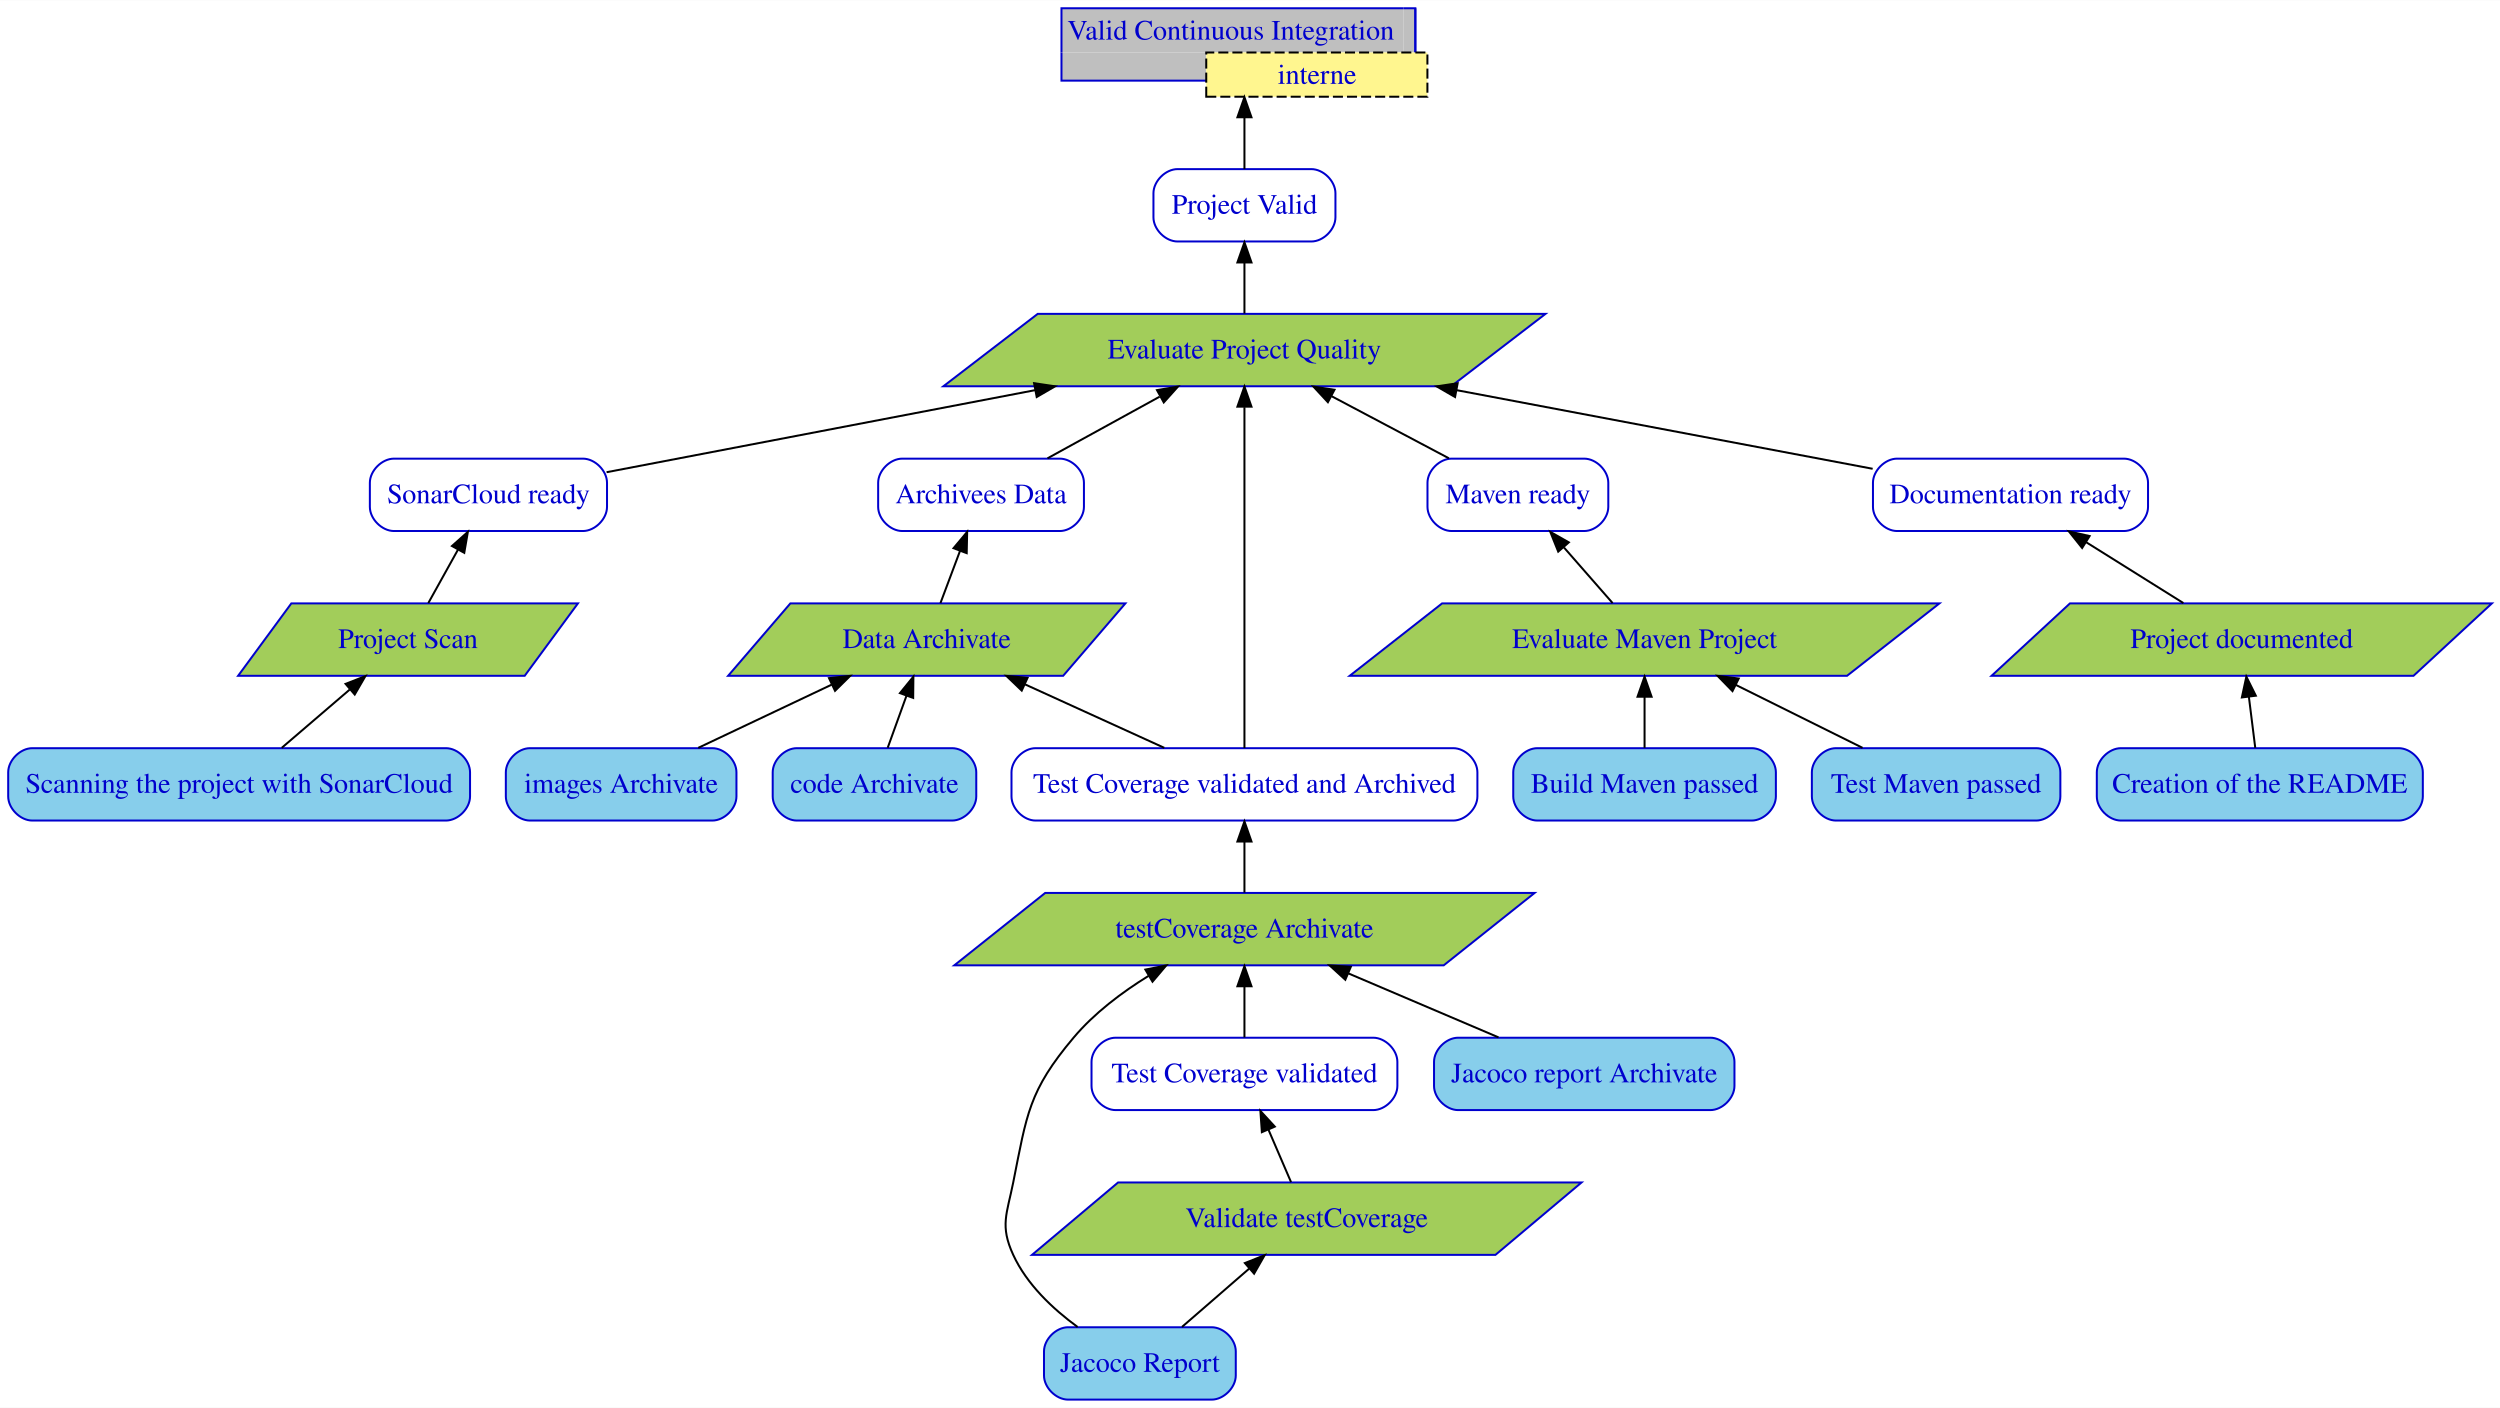
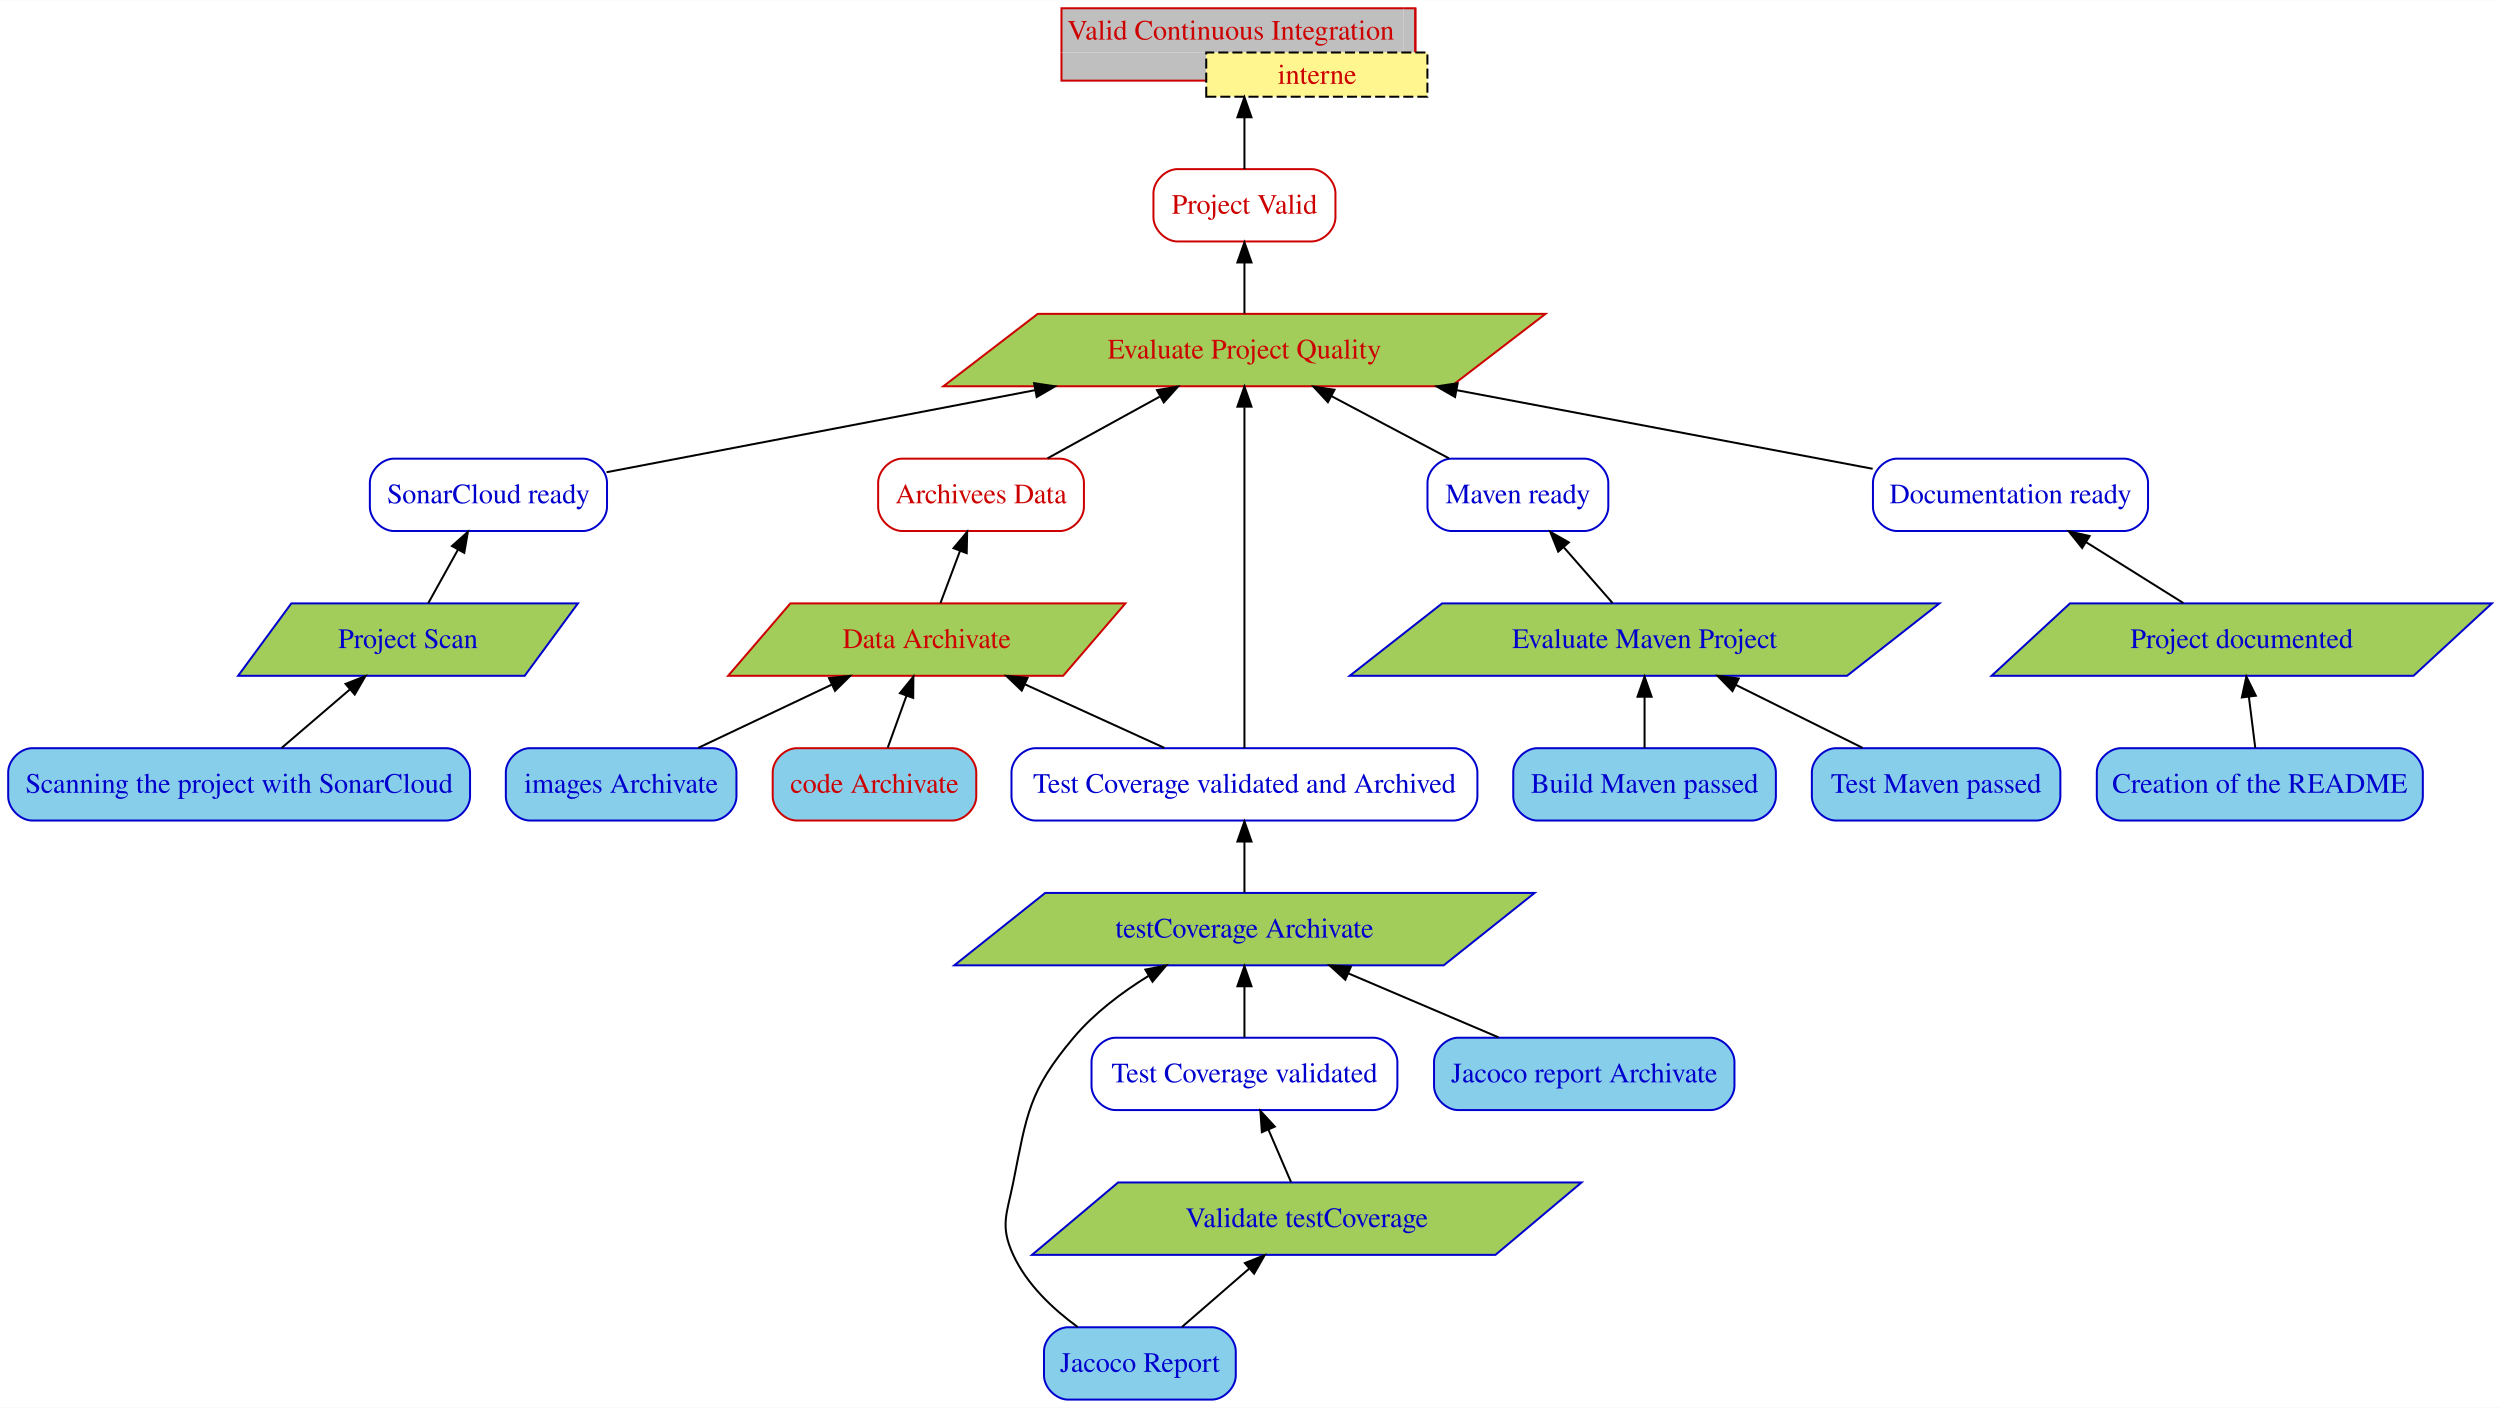
<svg xmlns="http://www.w3.org/2000/svg" width="1243px" height="700px" viewBox="0.00 0.00 1243.38 700.00">
  <g id="graph0" class="graph" transform="scale(1.0 1.0) rotate(0) translate(4 696)">
    <polygon fill="#ffffff" stroke="transparent" points="-4,4 -4,-696 1239.379,-696 1239.379,4 -4,4" />
    <g id="node1" class="node">
      <polygon fill="#bfbfbf" stroke="transparent" points="523.926,-670 523.926,-692 693.926,-692 693.926,-670 523.926,-670" />
-       <polyline fill="none" stroke="#0000cd" points="693.926,-692 523.926,-692 523.926,-670 " />
-       <text text-anchor="start" x="526.882" y="-676.4" font-family="Times,serif" font-size="14.00" fill="#0000cd">Valid Continuous Integration</text>
+       <polyline fill="none" stroke="#cd0000" points="693.926,-692 523.926,-692 523.926,-670 " />
+       <text text-anchor="start" x="526.882" y="-676.4" font-family="Times,serif" font-size="14.00" fill="#cd0000">Valid Continuous Integration</text>
      <polygon fill="#bfbfbf" stroke="transparent" points="693.926,-670 693.926,-692 699.926,-692 699.926,-670 693.926,-670" />
-       <polyline fill="none" stroke="#0000cd" points="699.926,-670 699.926,-692 693.926,-692 " />
-       <polyline fill="none" stroke="#0000cd" points="699.926,-692 699.926,-670 " />
+       <polyline fill="none" stroke="#cd0000" points="699.926,-670 699.926,-692 693.926,-692 " />
+       <polyline fill="none" stroke="#cd0000" points="699.926,-692 699.926,-670 " />
      <polygon fill="#bfbfbf" stroke="transparent" points="523.926,-656 523.926,-670 595.926,-670 595.926,-656 523.926,-656" />
-       <polyline fill="none" stroke="#0000cd" points="523.926,-670 523.926,-656 595.926,-656 " />
+       <polyline fill="none" stroke="#cd0000" points="523.926,-670 523.926,-656 595.926,-656 " />
      <polygon fill="#fff68f" stroke="transparent" points="595.926,-648 595.926,-670 705.926,-670 705.926,-648 595.926,-648" />
      <polygon fill="none" stroke="#000000" stroke-dasharray="5,2" points="595.926,-648 595.926,-670 705.926,-670 705.926,-648 595.926,-648" />
-       <text text-anchor="start" x="631.49" y="-654.4" font-family="Times,serif" font-size="14.00" fill="#0000cd">interne</text>
+       <text text-anchor="start" x="631.49" y="-654.4" font-family="Times,serif" font-size="14.00" fill="#cd0000">interne</text>
    </g>
    <g id="node2" class="node">
      <polygon fill="#a2cd5a" stroke="#0000cd" points="283.425,-396 140.894,-396 114.426,-360 256.958,-360 283.425,-396" />
      <text text-anchor="middle" x="198.926" y="-373.8" font-family="Times,serif" font-size="14.00" fill="#0000cd">Project Scan</text>
    </g>
    <g id="node3" class="node">
      <path fill="transparent" stroke="#0000cd" d="M285.901,-468C285.901,-468 191.95,-468 191.95,-468 185.95,-468 179.95,-462 179.95,-456 179.95,-456 179.95,-444 179.95,-444 179.95,-438 185.95,-432 191.95,-432 191.95,-432 285.901,-432 285.901,-432 291.901,-432 297.901,-438 297.901,-444 297.901,-444 297.901,-456 297.901,-456 297.901,-462 291.901,-468 285.901,-468" />
      <text text-anchor="middle" x="238.926" y="-445.8" font-family="Times,serif" font-size="14.00" fill="#0000cd">SonarCloud ready</text>
    </g>
    <g id="edge1" class="edge">
      <path fill="none" stroke="#000000" d="M209.019,-396.169C213.485,-404.207 218.833,-413.833 223.764,-422.708" />
      <polygon fill="#000000" stroke="#000000" points="220.78,-424.545 228.696,-431.587 226.899,-421.145 220.78,-424.545" />
    </g>
    <g id="node4" class="node">
-       <polygon fill="#a2cd5a" stroke="#0000cd" points="764.646,-540 512.101,-540 465.205,-504 717.75,-504 764.646,-540" />
-       <text text-anchor="middle" x="614.926" y="-517.8" font-family="Times,serif" font-size="14.00" fill="#0000cd">Evaluate Project Quality</text>
+       <polygon fill="#a2cd5a" stroke="#cd0000" points="764.646,-540 512.101,-540 465.205,-504 717.75,-504 764.646,-540" />
+       <text text-anchor="middle" x="614.926" y="-517.8" font-family="Times,serif" font-size="14.00" fill="#cd0000">Evaluate Project Quality</text>
    </g>
    <g id="edge2" class="edge">
      <path fill="none" stroke="#000000" d="M297.676,-461.25C354.569,-472.144 442.07,-488.9 510.778,-502.057" />
      <polygon fill="#000000" stroke="#000000" points="510.293,-505.527 520.773,-503.971 511.61,-498.652 510.293,-505.527" />
    </g>
    <g id="node5" class="node">
-       <path fill="transparent" stroke="#0000cd" d="M648.182,-612C648.182,-612 581.669,-612 581.669,-612 575.669,-612 569.669,-606 569.669,-600 569.669,-600 569.669,-588 569.669,-588 569.669,-582 575.669,-576 581.669,-576 581.669,-576 648.182,-576 648.182,-576 654.182,-576 660.182,-582 660.182,-588 660.182,-588 660.182,-600 660.182,-600 660.182,-606 654.182,-612 648.182,-612" />
-       <text text-anchor="middle" x="614.926" y="-589.8" font-family="Times,serif" font-size="14.00" fill="#0000cd">Project Valid</text>
+       <path fill="transparent" stroke="#cd0000" d="M648.182,-612C648.182,-612 581.669,-612 581.669,-612 575.669,-612 569.669,-606 569.669,-600 569.669,-600 569.669,-588 569.669,-588 569.669,-582 575.669,-576 581.669,-576 581.669,-576 648.182,-576 648.182,-576 654.182,-576 660.182,-582 660.182,-588 660.182,-588 660.182,-600 660.182,-600 660.182,-606 654.182,-612 648.182,-612" />
+       <text text-anchor="middle" x="614.926" y="-589.8" font-family="Times,serif" font-size="14.00" fill="#cd0000">Project Valid</text>
    </g>
    <g id="edge3" class="edge">
      <path fill="none" stroke="#000000" d="M614.926,-540.169C614.926,-547.869 614.926,-557.026 614.926,-565.583" />
      <polygon fill="#000000" stroke="#000000" points="611.426,-565.587 614.926,-575.587 618.426,-565.587 611.426,-565.587" />
    </g>
    <g id="edge4" class="edge">
      <path fill="none" stroke="#000000" d="M614.926,-612.011C614.926,-619.709 614.926,-628.937 614.926,-637.744" />
      <polygon fill="#000000" stroke="#000000" points="611.426,-637.772 614.926,-647.772 618.426,-637.772 611.426,-637.772" />
    </g>
    <g id="node6" class="node">
      <path fill="transparent" stroke="#0000cd" d="M718.787,-324C718.787,-324 511.065,-324 511.065,-324 505.065,-324 499.065,-318 499.065,-312 499.065,-312 499.065,-300 499.065,-300 499.065,-294 505.065,-288 511.065,-288 511.065,-288 718.787,-288 718.787,-288 724.787,-288 730.787,-294 730.787,-300 730.787,-300 730.787,-312 730.787,-312 730.787,-318 724.787,-324 718.787,-324" />
      <text text-anchor="middle" x="614.926" y="-301.8" font-family="Times,serif" font-size="14.00" fill="#0000cd">Test Coverage validated and Archived</text>
    </g>
    <g id="edge6" class="edge">
      <path fill="none" stroke="#000000" d="M614.926,-324.045C614.926,-361.606 614.926,-448.446 614.926,-493.59" />
      <polygon fill="#000000" stroke="#000000" points="611.426,-493.855 614.926,-503.855 618.426,-493.855 611.426,-493.855" />
    </g>
    <g id="node7" class="node">
-       <polygon fill="#a2cd5a" stroke="#0000cd" points="555.708,-396 389.085,-396 358.143,-360 524.767,-360 555.708,-396" />
-       <text text-anchor="middle" x="456.926" y="-373.8" font-family="Times,serif" font-size="14.00" fill="#0000cd">Data Archivate</text>
+       <polygon fill="#a2cd5a" stroke="#cd0000" points="555.708,-396 389.085,-396 358.143,-360 524.767,-360 555.708,-396" />
+       <text text-anchor="middle" x="456.926" y="-373.8" font-family="Times,serif" font-size="14.00" fill="#cd0000">Data Archivate</text>
    </g>
    <g id="edge5" class="edge">
      <path fill="none" stroke="#000000" d="M575.056,-324.169C554.018,-333.755 528.027,-345.599 505.786,-355.735" />
      <polygon fill="#000000" stroke="#000000" points="504.157,-352.63 496.509,-359.962 507.06,-359 504.157,-352.63" />
    </g>
    <g id="node8" class="node">
-       <path fill="transparent" stroke="#0000cd" d="M523.099,-468C523.099,-468 444.753,-468 444.753,-468 438.753,-468 432.753,-462 432.753,-456 432.753,-456 432.753,-444 432.753,-444 432.753,-438 438.753,-432 444.753,-432 444.753,-432 523.099,-432 523.099,-432 529.099,-432 535.099,-438 535.099,-444 535.099,-444 535.099,-456 535.099,-456 535.099,-462 529.099,-468 523.099,-468" />
-       <text text-anchor="middle" x="483.926" y="-445.8" font-family="Times,serif" font-size="14.00" fill="#0000cd">Archivees Data</text>
+       <path fill="transparent" stroke="#cd0000" d="M523.099,-468C523.099,-468 444.753,-468 444.753,-468 438.753,-468 432.753,-462 432.753,-456 432.753,-456 432.753,-444 432.753,-444 432.753,-438 438.753,-432 444.753,-432 444.753,-432 523.099,-432 523.099,-432 529.099,-432 535.099,-438 535.099,-444 535.099,-444 535.099,-456 535.099,-456 535.099,-462 529.099,-468 523.099,-468" />
+       <text text-anchor="middle" x="483.926" y="-445.8" font-family="Times,serif" font-size="14.00" fill="#cd0000">Archivees Data</text>
    </g>
    <g id="edge7" class="edge">
      <path fill="none" stroke="#000000" d="M463.739,-396.169C466.69,-404.038 470.212,-413.429 473.481,-422.147" />
      <polygon fill="#000000" stroke="#000000" points="470.232,-423.452 477.021,-431.587 476.787,-420.995 470.232,-423.452" />
    </g>
    <g id="edge8" class="edge">
      <path fill="none" stroke="#000000" d="M516.982,-468.169C533.893,-477.463 554.664,-488.879 572.72,-498.803" />
      <polygon fill="#000000" stroke="#000000" points="571.43,-502.088 581.879,-503.837 574.802,-495.953 571.43,-502.088" />
    </g>
    <g id="node9" class="node">
      <path fill="#87ceeb" stroke="#0000cd" d="M867.236,-324C867.236,-324 760.615,-324 760.615,-324 754.615,-324 748.615,-318 748.615,-312 748.615,-312 748.615,-300 748.615,-300 748.615,-294 754.615,-288 760.615,-288 760.615,-288 867.236,-288 867.236,-288 873.236,-288 879.236,-294 879.236,-300 879.236,-300 879.236,-312 879.236,-312 879.236,-318 873.236,-324 867.236,-324" />
      <text text-anchor="middle" x="813.926" y="-301.8" font-family="Times,serif" font-size="14.00" fill="#0000cd">Build Maven passed</text>
    </g>
    <g id="node10" class="node">
      <polygon fill="#a2cd5a" stroke="#0000cd" points="960.561,-396 713.221,-396 667.291,-360 914.631,-360 960.561,-396" />
      <text text-anchor="middle" x="813.926" y="-373.8" font-family="Times,serif" font-size="14.00" fill="#0000cd">Evaluate Maven Project</text>
    </g>
    <g id="edge9" class="edge">
      <path fill="none" stroke="#000000" d="M813.926,-324.169C813.926,-331.869 813.926,-341.026 813.926,-349.583" />
      <polygon fill="#000000" stroke="#000000" points="810.426,-349.587 813.926,-359.587 817.426,-349.587 810.426,-349.587" />
    </g>
    <g id="node11" class="node">
      <path fill="transparent" stroke="#0000cd" d="M783.89,-468C783.89,-468 717.961,-468 717.961,-468 711.961,-468 705.961,-462 705.961,-456 705.961,-456 705.961,-444 705.961,-444 705.961,-438 711.961,-432 717.961,-432 717.961,-432 783.89,-432 783.89,-432 789.89,-432 795.89,-438 795.89,-444 795.89,-444 795.89,-456 795.89,-456 795.89,-462 789.89,-468 783.89,-468" />
      <text text-anchor="middle" x="750.926" y="-445.8" font-family="Times,serif" font-size="14.00" fill="#0000cd">Maven ready</text>
    </g>
    <g id="edge10" class="edge">
      <path fill="none" stroke="#000000" d="M798.028,-396.169C790.698,-404.546 781.86,-414.647 773.829,-423.825" />
      <polygon fill="#000000" stroke="#000000" points="770.988,-421.756 767.037,-431.587 776.256,-426.366 770.988,-421.756" />
    </g>
    <g id="edge11" class="edge">
      <path fill="none" stroke="#000000" d="M716.607,-468.169C698.89,-477.548 677.091,-489.089 658.227,-499.076" />
      <polygon fill="#000000" stroke="#000000" points="656.433,-496.065 649.233,-503.837 659.709,-502.252 656.433,-496.065" />
    </g>
    <g id="node12" class="node">
      <polygon fill="#a2cd5a" stroke="#0000cd" points="759.232,-252 515.82,-252 470.62,-216 714.031,-216 759.232,-252" />
      <text text-anchor="middle" x="614.926" y="-229.8" font-family="Times,serif" font-size="14.00" fill="#0000cd">testCoverage Archivate</text>
    </g>
    <g id="edge12" class="edge">
      <path fill="none" stroke="#000000" d="M614.926,-252.169C614.926,-259.869 614.926,-269.026 614.926,-277.583" />
      <polygon fill="#000000" stroke="#000000" points="611.426,-277.587 614.926,-287.587 618.426,-277.587 611.426,-277.587" />
    </g>
    <g id="node13" class="node">
      <path fill="transparent" stroke="#0000cd" d="M678.985,-180C678.985,-180 550.867,-180 550.867,-180 544.867,-180 538.867,-174 538.867,-168 538.867,-168 538.867,-156 538.867,-156 538.867,-150 544.867,-144 550.867,-144 550.867,-144 678.985,-144 678.985,-144 684.985,-144 690.985,-150 690.985,-156 690.985,-156 690.985,-168 690.985,-168 690.985,-174 684.985,-180 678.985,-180" />
      <text text-anchor="middle" x="614.926" y="-157.8" font-family="Times,serif" font-size="14.00" fill="#0000cd">Test Coverage validated</text>
    </g>
    <g id="edge13" class="edge">
      <path fill="none" stroke="#000000" d="M614.926,-180.169C614.926,-187.869 614.926,-197.026 614.926,-205.583" />
      <polygon fill="#000000" stroke="#000000" points="611.426,-205.587 614.926,-215.587 618.426,-205.587 611.426,-205.587" />
    </g>
    <g id="node14" class="node">
      <polygon fill="#a2cd5a" stroke="#0000cd" points="1235.331,-396 1025.487,-396 986.52,-360 1196.364,-360 1235.331,-396" />
      <text text-anchor="middle" x="1110.926" y="-373.8" font-family="Times,serif" font-size="14.00" fill="#0000cd">Project documented</text>
    </g>
    <g id="node15" class="node">
      <path fill="transparent" stroke="#0000cd" d="M1052.328,-468C1052.328,-468 939.523,-468 939.523,-468 933.523,-468 927.523,-462 927.523,-456 927.523,-456 927.523,-444 927.523,-444 927.523,-438 933.523,-432 939.523,-432 939.523,-432 1052.328,-432 1052.328,-432 1058.328,-432 1064.328,-438 1064.328,-444 1064.328,-444 1064.328,-456 1064.328,-456 1064.328,-462 1058.328,-468 1052.328,-468" />
      <text text-anchor="middle" x="995.926" y="-445.8" font-family="Times,serif" font-size="14.00" fill="#0000cd">Documentation ready</text>
    </g>
    <g id="edge14" class="edge">
      <path fill="none" stroke="#000000" d="M1081.906,-396.169C1067.197,-405.378 1049.161,-416.67 1033.414,-426.529" />
      <polygon fill="#000000" stroke="#000000" points="1031.554,-423.564 1024.936,-431.837 1035.269,-429.497 1031.554,-423.564" />
    </g>
    <g id="edge15" class="edge">
      <path fill="none" stroke="#000000" d="M927.37,-462.955C869.802,-473.834 786.602,-489.557 720.53,-502.043" />
      <polygon fill="#000000" stroke="#000000" points="719.672,-498.643 710.496,-503.939 720.972,-505.522 719.672,-498.643" />
    </g>
    <g id="node16" class="node">
      <path fill="#87ceeb" stroke="#0000cd" d="M217.777,-324C217.777,-324 12.074,-324 12.074,-324 6.074,-324 .074,-318 .074,-312 .074,-312 .074,-300 .074,-300 .074,-294 6.074,-288 12.074,-288 12.074,-288 217.777,-288 217.777,-288 223.777,-288 229.777,-294 229.777,-300 229.777,-300 229.777,-312 229.777,-312 229.777,-318 223.777,-324 217.777,-324" />
      <text text-anchor="middle" x="114.926" y="-301.8" font-family="Times,serif" font-size="14.00" fill="#0000cd">Scanning the project with SonarCloud</text>
    </g>
    <g id="edge16" class="edge">
      <path fill="none" stroke="#000000" d="M136.122,-324.169C146.369,-332.952 158.826,-343.629 169.935,-353.151" />
      <polygon fill="#000000" stroke="#000000" points="167.865,-355.987 177.736,-359.837 172.421,-350.672 167.865,-355.987" />
    </g>
    <g id="node17" class="node">
      <path fill="#87ceeb" stroke="#0000cd" d="M846.633,-180C846.633,-180 721.218,-180 721.218,-180 715.218,-180 709.218,-174 709.218,-168 709.218,-168 709.218,-156 709.218,-156 709.218,-150 715.218,-144 721.218,-144 721.218,-144 846.633,-144 846.633,-144 852.633,-144 858.633,-150 858.633,-156 858.633,-156 858.633,-168 858.633,-168 858.633,-174 852.633,-180 846.633,-180" />
      <text text-anchor="middle" x="783.926" y="-157.8" font-family="Times,serif" font-size="14.00" fill="#0000cd">Jacoco report Archivate</text>
    </g>
    <g id="edge17" class="edge">
      <path fill="none" stroke="#000000" d="M741.28,-180.169C718.577,-189.841 690.481,-201.811 666.552,-212.006" />
      <polygon fill="#000000" stroke="#000000" points="665.093,-208.822 657.265,-215.962 667.837,-215.262 665.093,-208.822" />
    </g>
    <g id="node18" class="node">
      <polygon fill="#a2cd5a" stroke="#0000cd" points="782.572,-108 552.08,-108 509.279,-72 739.771,-72 782.572,-108" />
      <text text-anchor="middle" x="645.926" y="-85.8" font-family="Times,serif" font-size="14.00" fill="#0000cd">Validate testCoverage</text>
    </g>
    <g id="edge18" class="edge">
      <path fill="none" stroke="#000000" d="M638.103,-108.169C634.715,-116.038 630.672,-125.429 626.918,-134.147" />
      <polygon fill="#000000" stroke="#000000" points="623.594,-133.018 622.854,-143.587 630.023,-135.786 623.594,-133.018" />
    </g>
    <g id="node19" class="node">
      <path fill="#87ceeb" stroke="#0000cd" d="M350.273,-324C350.273,-324 259.578,-324 259.578,-324 253.578,-324 247.578,-318 247.578,-312 247.578,-312 247.578,-300 247.578,-300 247.578,-294 253.578,-288 259.578,-288 259.578,-288 350.273,-288 350.273,-288 356.273,-288 362.273,-294 362.273,-300 362.273,-300 362.273,-312 362.273,-312 362.273,-318 356.273,-324 350.273,-324" />
      <text text-anchor="middle" x="304.926" y="-301.8" font-family="Times,serif" font-size="14.00" fill="#0000cd">images Archivate</text>
    </g>
    <g id="edge19" class="edge">
      <path fill="none" stroke="#000000" d="M343.282,-324.169C363.43,-333.713 388.301,-345.493 409.634,-355.599" />
      <polygon fill="#000000" stroke="#000000" points="408.31,-358.844 418.846,-359.962 411.306,-352.518 408.31,-358.844" />
    </g>
    <g id="node20" class="node">
      <path fill="#87ceeb" stroke="#0000cd" d="M598.617,-36C598.617,-36 527.234,-36 527.234,-36 521.234,-36 515.234,-30 515.234,-24 515.234,-24 515.234,-12 515.234,-12 515.234,-6 521.234,0 527.234,0 527.234,0 598.617,0 598.617,0 604.617,0 610.617,-6 610.617,-12 610.617,-12 610.617,-24 610.617,-24 610.617,-30 604.617,-36 598.617,-36" />
      <text text-anchor="middle" x="562.926" y="-13.8" font-family="Times,serif" font-size="14.00" fill="#0000cd">Jacoco Report</text>
    </g>
    <g id="edge21" class="edge">
      <path fill="none" stroke="#000000" d="M531.95,-36.122C519.569,-45.174 506.668,-57.342 499.926,-72 493.24,-86.536 496.788,-92.311 499.926,-108 506.724,-141.994 507.598,-153.481 529.926,-180 540.179,-192.178 553.891,-202.524 567.306,-210.801" />
      <polygon fill="#000000" stroke="#000000" points="565.645,-213.885 576.038,-215.94 569.195,-207.852 565.645,-213.885" />
    </g>
    <g id="edge20" class="edge">
      <path fill="none" stroke="#000000" d="M583.87,-36.169C593.995,-44.952 606.303,-55.629 617.28,-65.151" />
      <polygon fill="#000000" stroke="#000000" points="615.141,-67.928 624.988,-71.837 619.728,-62.641 615.141,-67.928" />
    </g>
    <g id="node21" class="node">
      <path fill="#87ceeb" stroke="#0000cd" d="M1008.721,-324C1008.721,-324 909.131,-324 909.131,-324 903.131,-324 897.131,-318 897.131,-312 897.131,-312 897.131,-300 897.131,-300 897.131,-294 903.131,-288 909.131,-288 909.131,-288 1008.721,-288 1008.721,-288 1014.721,-288 1020.721,-294 1020.721,-300 1020.721,-300 1020.721,-312 1020.721,-312 1020.721,-318 1014.721,-324 1008.721,-324" />
      <text text-anchor="middle" x="958.926" y="-301.8" font-family="Times,serif" font-size="14.00" fill="#0000cd">Test Maven passed</text>
    </g>
    <g id="edge22" class="edge">
      <path fill="none" stroke="#000000" d="M922.336,-324.169C903.202,-333.67 879.603,-345.388 859.313,-355.463" />
      <polygon fill="#000000" stroke="#000000" points="857.652,-352.38 850.252,-359.962 860.765,-358.649 857.652,-352.38" />
    </g>
    <g id="node22" class="node">
-       <path fill="#87ceeb" stroke="#0000cd" d="M469.547,-324C469.547,-324 392.304,-324 392.304,-324 386.304,-324 380.304,-318 380.304,-312 380.304,-312 380.304,-300 380.304,-300 380.304,-294 386.304,-288 392.304,-288 392.304,-288 469.547,-288 469.547,-288 475.547,-288 481.547,-294 481.547,-300 481.547,-300 481.547,-312 481.547,-312 481.547,-318 475.547,-324 469.547,-324" />
-       <text text-anchor="middle" x="430.926" y="-301.8" font-family="Times,serif" font-size="14.00" fill="#0000cd">code Archivate</text>
+       <path fill="#87ceeb" stroke="#cd0000" d="M469.547,-324C469.547,-324 392.304,-324 392.304,-324 386.304,-324 380.304,-318 380.304,-312 380.304,-312 380.304,-300 380.304,-300 380.304,-294 386.304,-288 392.304,-288 392.304,-288 469.547,-288 469.547,-288 475.547,-288 481.547,-294 481.547,-300 481.547,-300 481.547,-312 481.547,-312 481.547,-318 475.547,-324 469.547,-324" />
+       <text text-anchor="middle" x="430.926" y="-301.8" font-family="Times,serif" font-size="14.00" fill="#cd0000">code Archivate</text>
    </g>
    <g id="edge23" class="edge">
      <path fill="none" stroke="#000000" d="M437.487,-324.169C440.328,-332.038 443.719,-341.429 446.868,-350.147" />
      <polygon fill="#000000" stroke="#000000" points="443.588,-351.37 450.276,-359.587 450.172,-348.992 443.588,-351.37" />
    </g>
    <g id="node23" class="node">
      <path fill="#87ceeb" stroke="#0000cd" d="M1188.999,-324C1188.999,-324 1050.852,-324 1050.852,-324 1044.852,-324 1038.852,-318 1038.852,-312 1038.852,-312 1038.852,-300 1038.852,-300 1038.852,-294 1044.852,-288 1050.852,-288 1050.852,-288 1188.999,-288 1188.999,-288 1194.999,-288 1200.999,-294 1200.999,-300 1200.999,-300 1200.999,-312 1200.999,-312 1200.999,-318 1194.999,-324 1188.999,-324" />
      <text text-anchor="middle" x="1119.926" y="-301.8" font-family="Times,serif" font-size="14.00" fill="#0000cd">Creation of the README</text>
    </g>
    <g id="edge24" class="edge">
      <path fill="none" stroke="#000000" d="M1117.655,-324.169C1116.692,-331.869 1115.547,-341.026 1114.478,-349.583" />
      <polygon fill="#000000" stroke="#000000" points="1110.995,-349.23 1113.227,-359.587 1117.941,-350.098 1110.995,-349.23" />
    </g>
  </g>
</svg>
